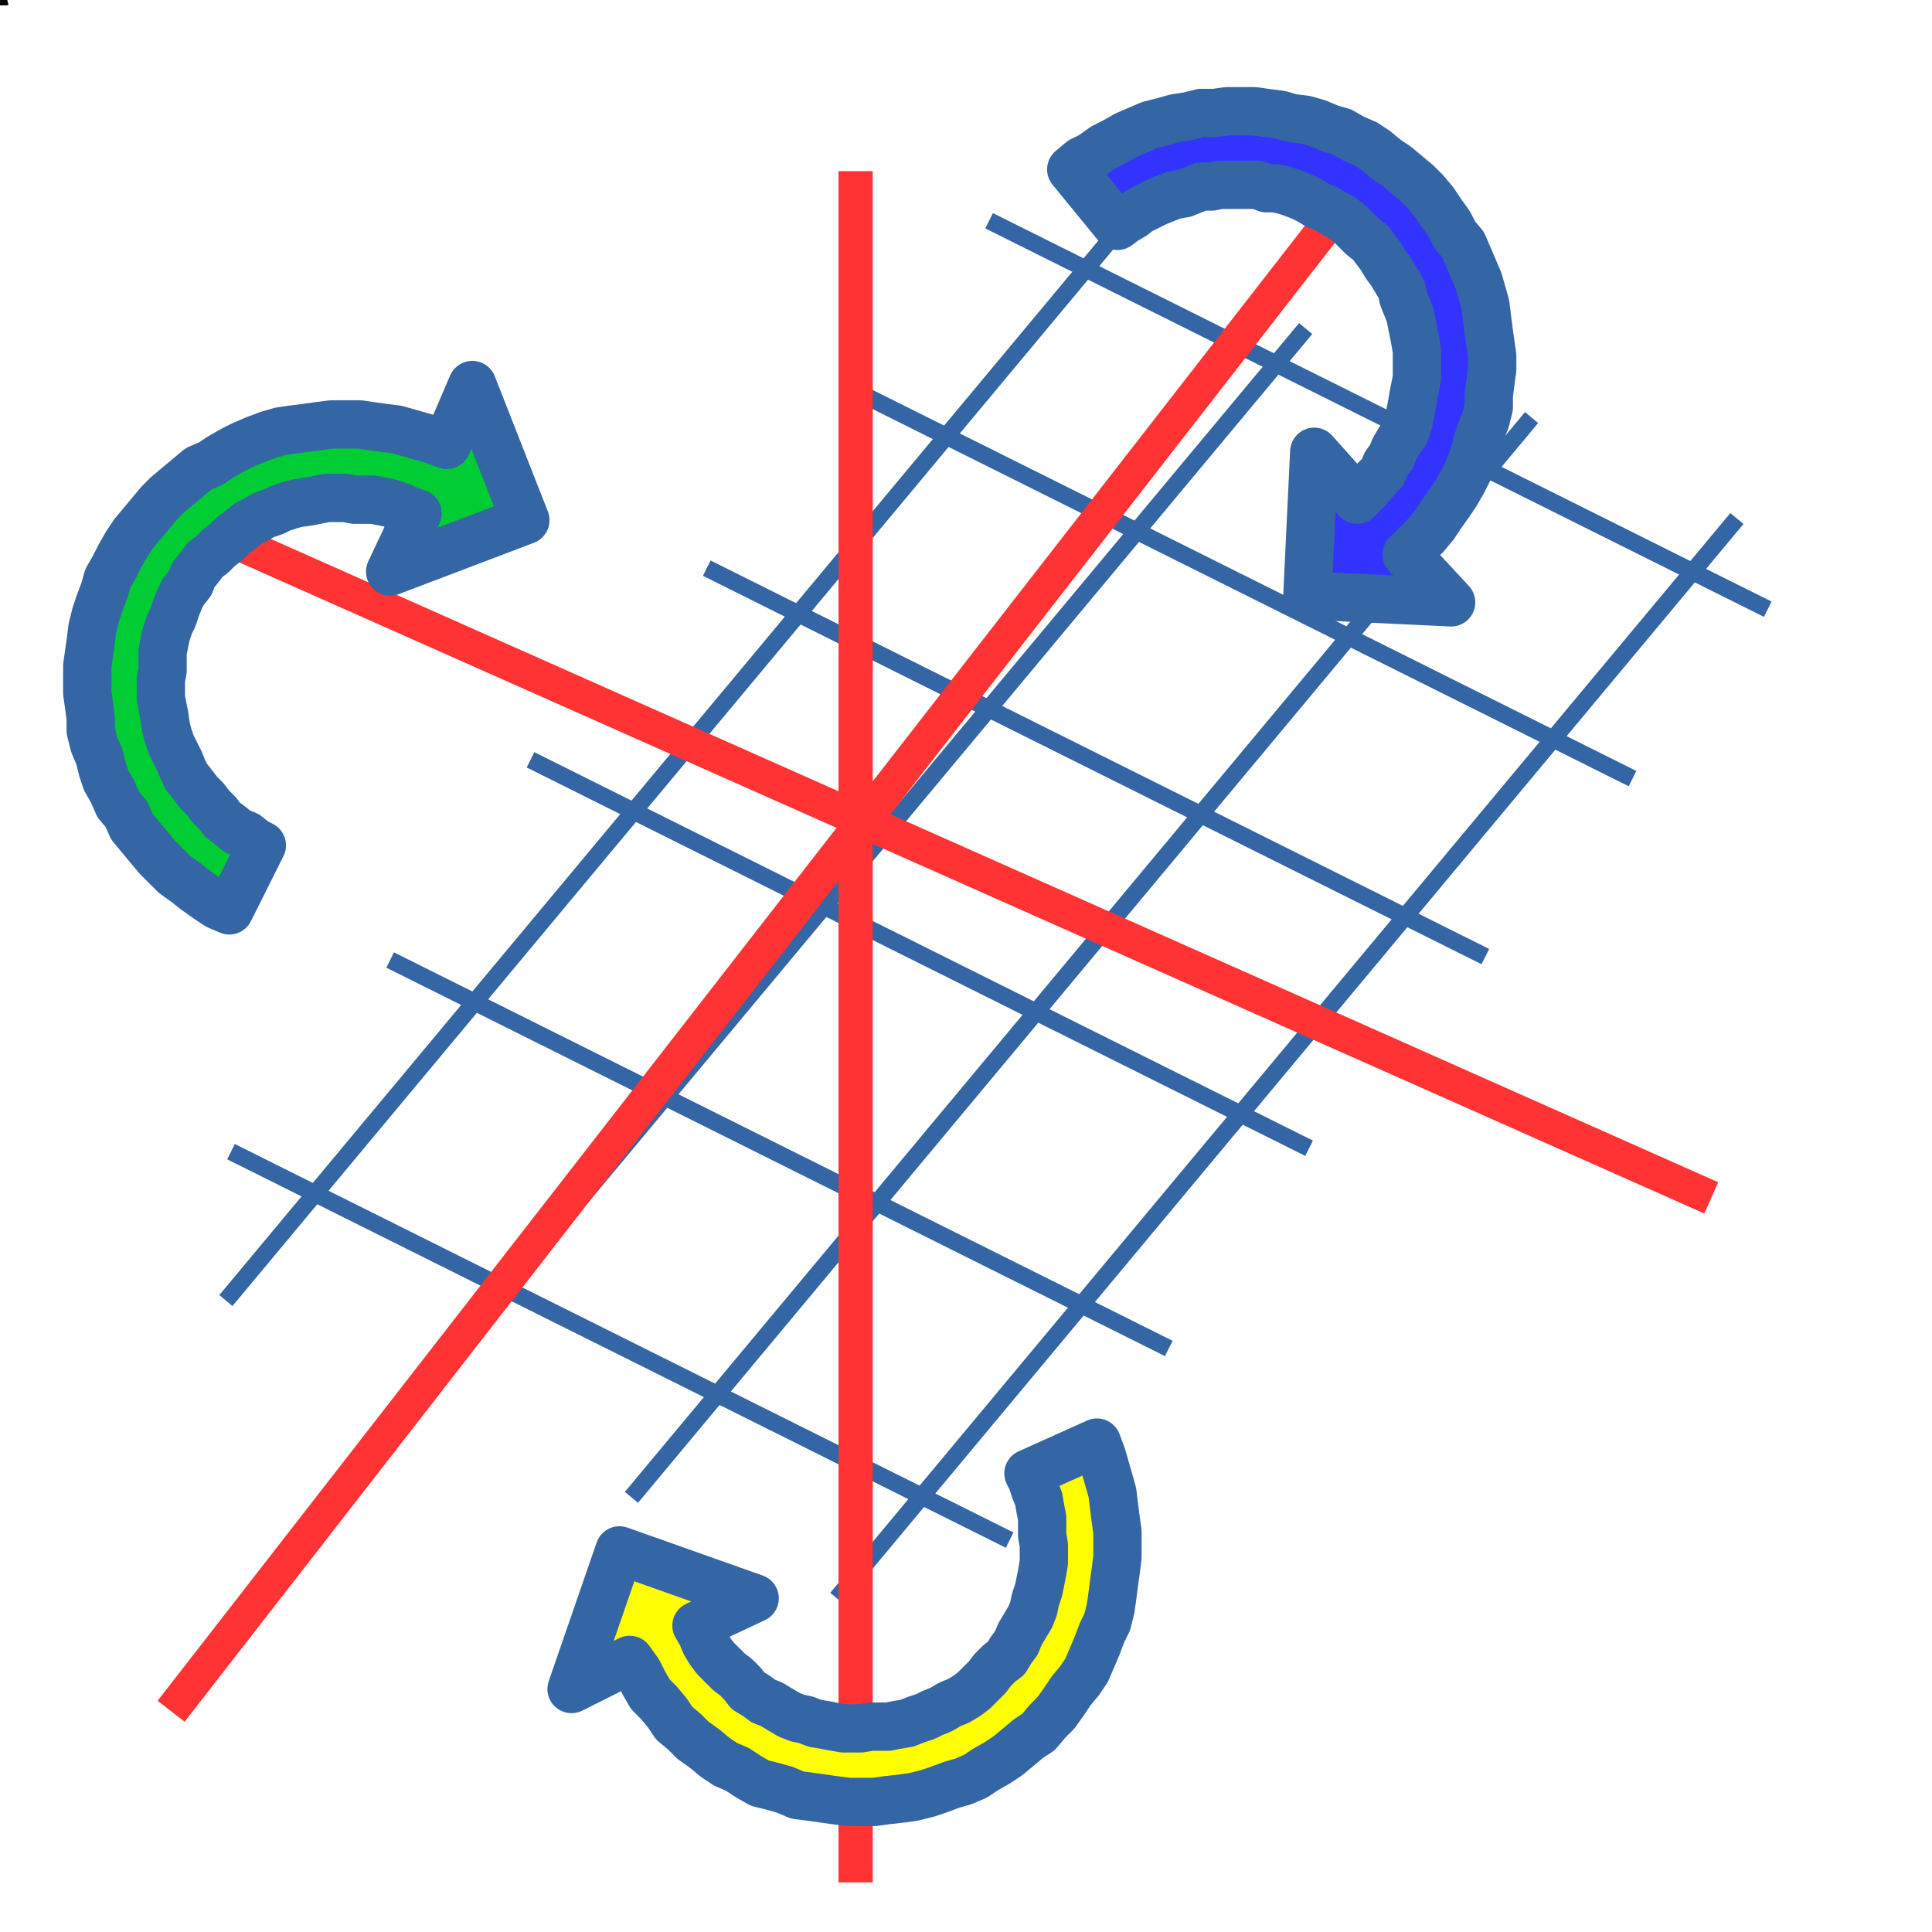
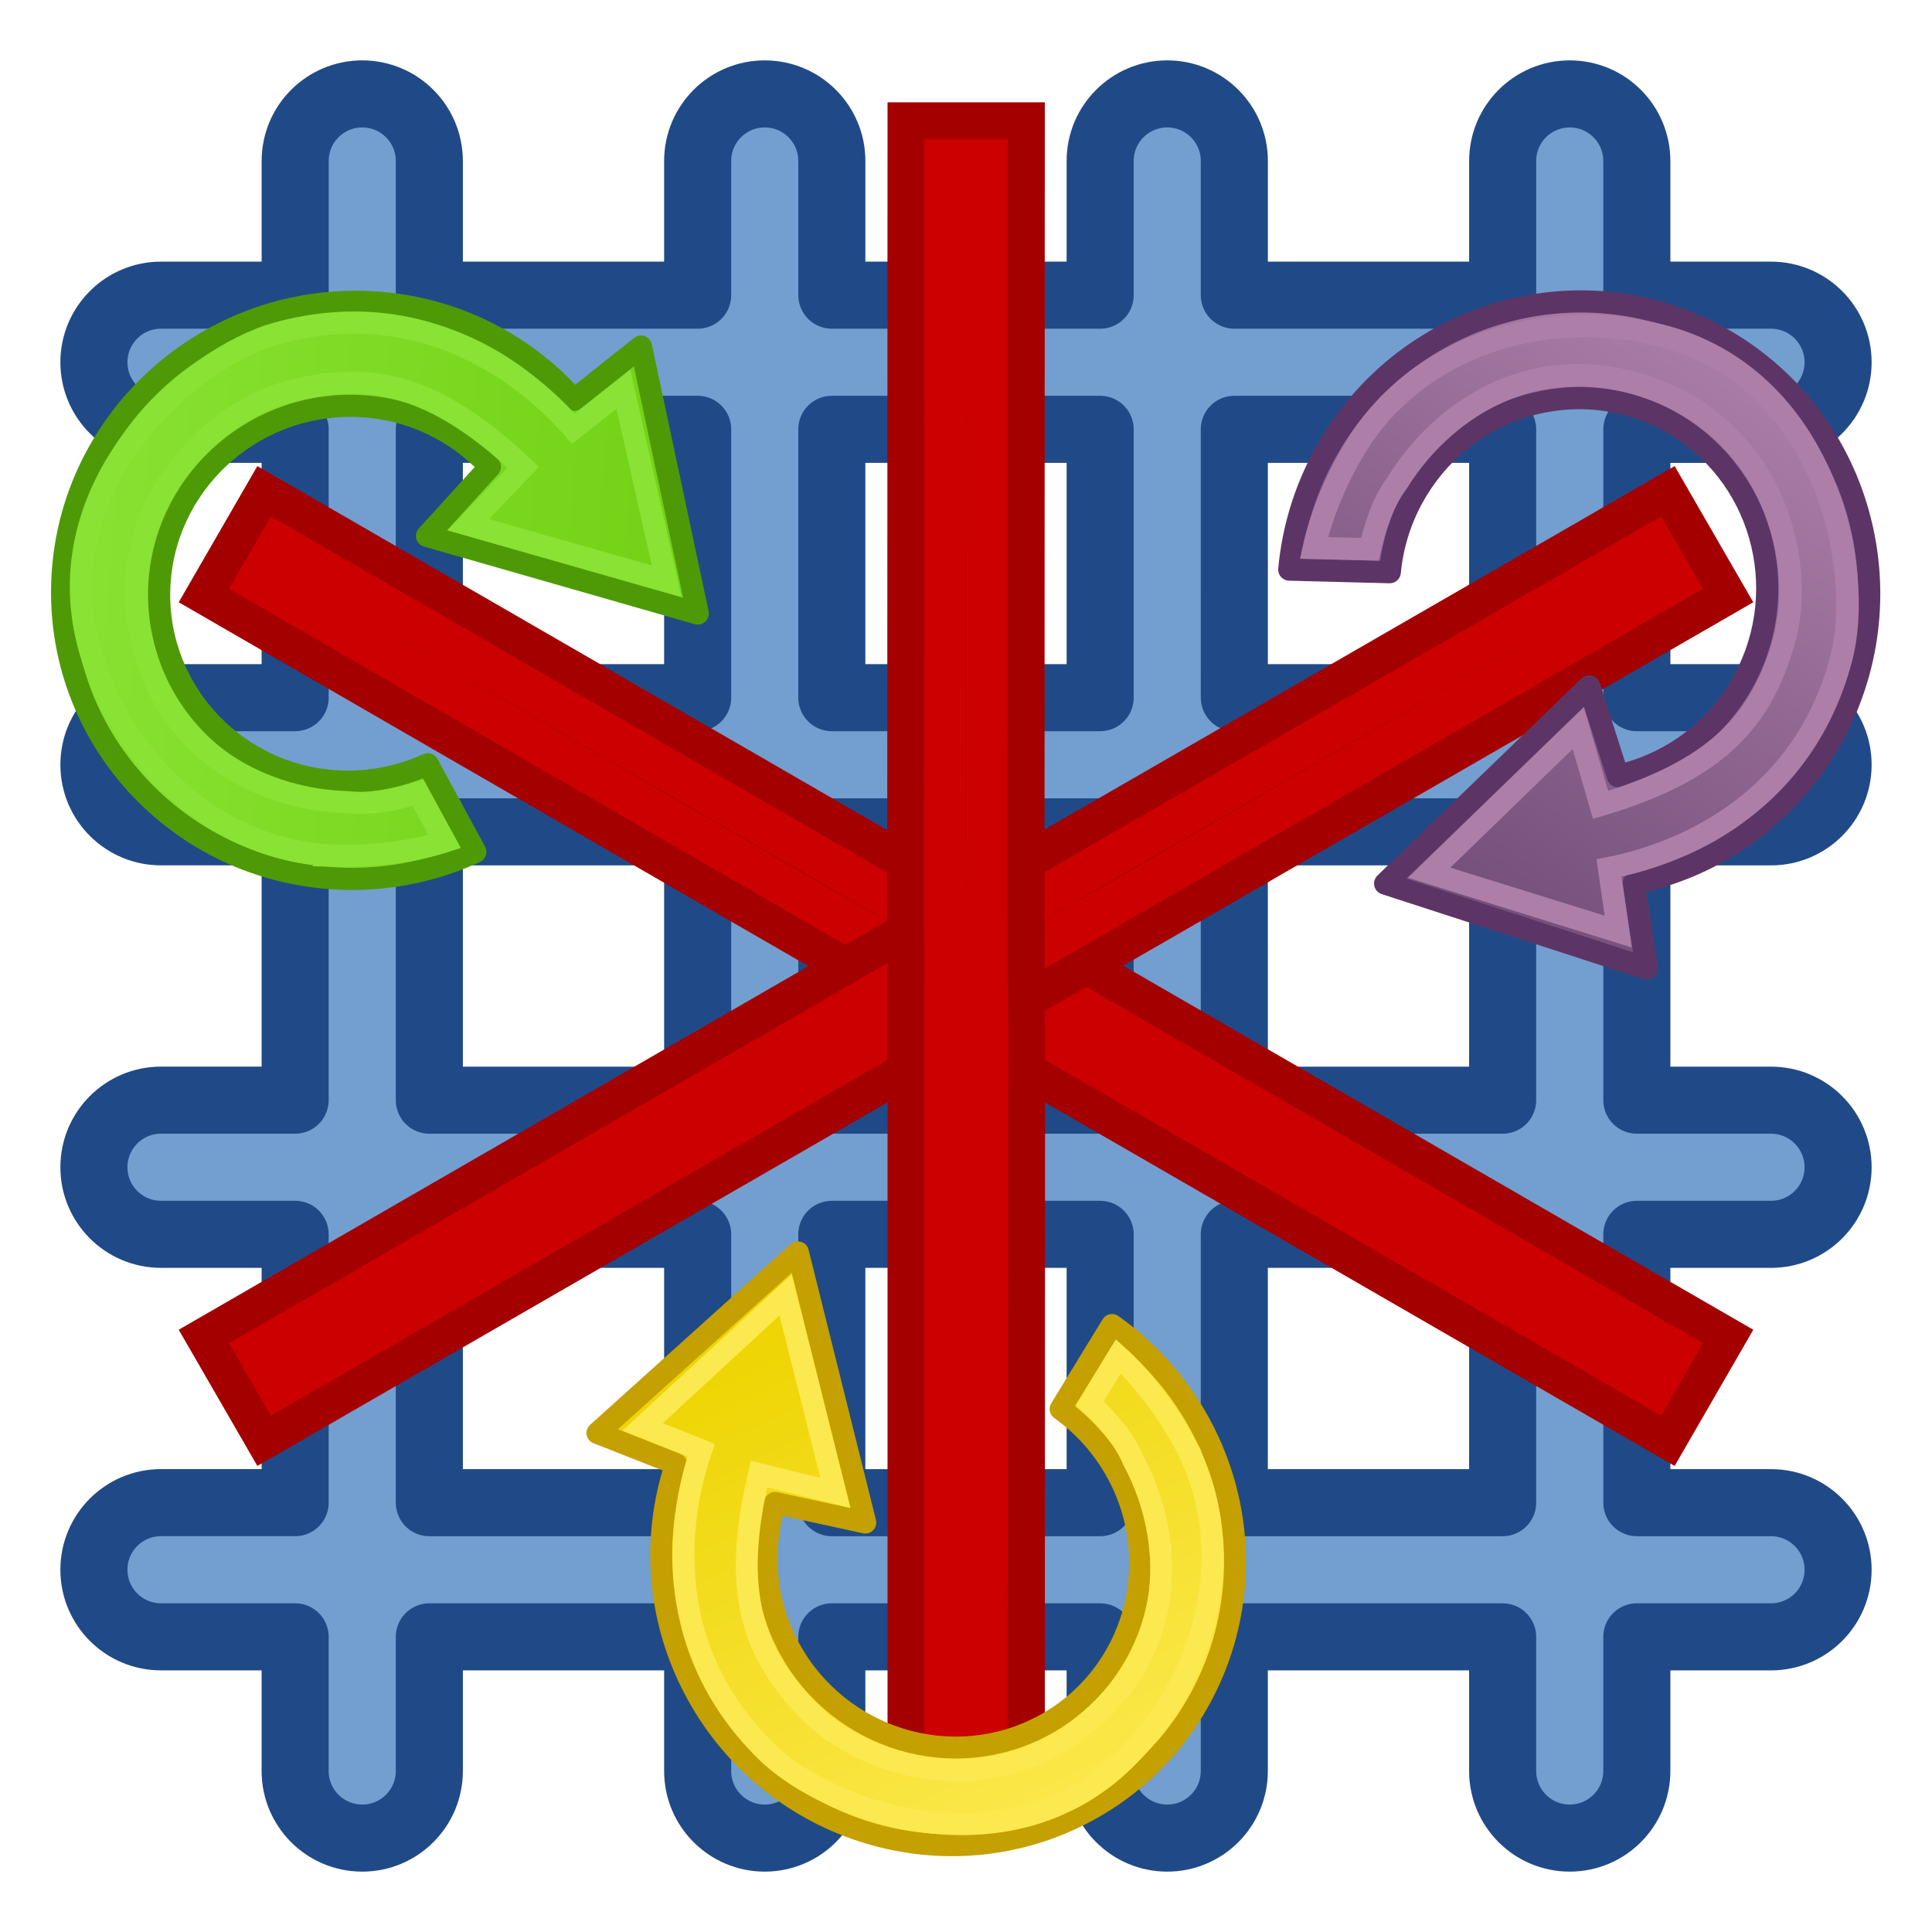
- <svg xmlns="http://www.w3.org/2000/svg" xmlns:ns1="http://xml.openoffice.org/svg/export" version="1.2" width="11.29mm" height="11.29mm" viewBox="0 0 1129 1129" preserveAspectRatio="xMidYMid" fill-rule="evenodd" stroke-width="28.222" stroke-linejoin="round" xml:space="preserve">
-   <defs class="ClipPathGroup">
-     <clipPath id="presentation_clip_path" clipPathUnits="userSpaceOnUse">
-       <rect x="0" y="0" width="1129" height="1129" />
-     </clipPath>
+ <svg xmlns="http://www.w3.org/2000/svg" xmlns:xlink="http://www.w3.org/1999/xlink" width="64" height="64" viewBox="0 0 64 64" version="1.1" id="svg1">
+   <defs id="defs1">
+     <linearGradient gradientTransform="matrix(0.9865781,0,0,0.9992208,20.12925,-2.68117)" gradientUnits="userSpaceOnUse" y2="1547.411" x2="1809.508" y1="1934.758" x1="1942.732" id="linearGradient3399" xlink:href="#linearGradient17" />
+     <linearGradient id="linearGradient3393">
+       <stop id="stop3395" offset="0" style="stop-color:#204a87;stop-opacity:1" />
+       <stop id="stop3397" offset="1" style="stop-color:#729fcf;stop-opacity:1" />
+     </linearGradient>
+     <linearGradient xlink:href="#linearGradient9" id="linearGradient12" gradientUnits="userSpaceOnUse" gradientTransform="matrix(0.9865781,0,0,0.9992208,20.12925,-2.68117)" x1="1942.799" y1="1934.735" x2="1809.441" y2="1547.434" />
+     <linearGradient xlink:href="#linearGradient9" id="linearGradient10" x1="9.757" y1="11.757" x2="18.243" y2="20.243" gradientUnits="userSpaceOnUse" gradientTransform="matrix(1.166667,0,0,1,-1.333333,-4.000001)" />
+     <linearGradient id="linearGradient9">
+       <stop style="stop-color:#fce94f;stop-opacity:1;" offset="0" id="stop9" />
+       <stop style="stop-color:#edd400;stop-opacity:1;" offset="1" id="stop10" />
+     </linearGradient>
+     <linearGradient xlink:href="#linearGradient11" id="linearGradient12-5" x1="25.757" y1="11.757" x2="34.243" y2="20.243" gradientUnits="userSpaceOnUse" gradientTransform="matrix(1.166667,0,0,1,-3,-4)" />
+     <linearGradient id="linearGradient11">
+       <stop style="stop-color:#8ae234;stop-opacity:1;" offset="0" id="stop11" />
+       <stop style="stop-color:#73d216;stop-opacity:1;" offset="1" id="stop12" />
+     </linearGradient>
+     <linearGradient xlink:href="#linearGradient13" id="linearGradient14" x1="41.757" y1="11.757" x2="50.243" y2="20.243" gradientUnits="userSpaceOnUse" gradientTransform="matrix(1.166667,0,0,1,-4.666667,-4)" />
+     <linearGradient id="linearGradient13">
+       <stop style="stop-color:#fcaf3e;stop-opacity:1;" offset="0" id="stop13" />
+       <stop style="stop-color:#f57900;stop-opacity:1;" offset="1" id="stop14" />
+     </linearGradient>
+     <linearGradient xlink:href="#linearGradient3" id="linearGradient16" x1="9.757" y1="35.757" x2="18.243" y2="44.243" gradientUnits="userSpaceOnUse" gradientTransform="matrix(1.166667,0,0,1,-1.333333,-6)" />
+     <linearGradient id="linearGradient3">
+       <stop style="stop-color:#729fcf;stop-opacity:1;" offset="0" id="stop3" />
+       <stop style="stop-color:#3465a4;stop-opacity:1;" offset="1" id="stop4" />
+     </linearGradient>
+     <linearGradient xlink:href="#linearGradient17" id="linearGradient18" x1="25.757" y1="35.757" x2="34.243" y2="44.243" gradientUnits="userSpaceOnUse" gradientTransform="matrix(1.166667,0,0,1,-3,-6)" />
+     <linearGradient id="linearGradient17">
+       <stop style="stop-color:#ad7fa8;stop-opacity:1;" offset="0" id="stop17" />
+       <stop style="stop-color:#75507b;stop-opacity:1;" offset="1" id="stop18" />
+     </linearGradient>
+     <linearGradient xlink:href="#linearGradient19" id="linearGradient20" x1="41.757" y1="35.757" x2="50.243" y2="44.243" gradientUnits="userSpaceOnUse" gradientTransform="matrix(1.166667,0,0,1,-4.666666,-6)" />
+     <linearGradient id="linearGradient19">
+       <stop style="stop-color:#e9b96e;stop-opacity:1;" offset="0" id="stop19" />
+       <stop style="stop-color:#c17d11;stop-opacity:1;" offset="1" id="stop20" />
+     </linearGradient>
+     <linearGradient xlink:href="#linearGradient22" id="linearGradient23" x1="10.05" y1="47.05" x2="19.95" y2="56.95" gradientUnits="userSpaceOnUse" gradientTransform="translate(0,4)" />
+     <linearGradient id="linearGradient22">
+       <stop style="stop-color:#ef2929;stop-opacity:1;" offset="0" id="stop22" />
+       <stop style="stop-color:#cc0000;stop-opacity:1;" offset="1" id="stop23" />
+     </linearGradient>
+     <linearGradient xlink:href="#linearGradient24" id="linearGradient25" x1="27.05" y1="47.05" x2="36.95" y2="56.95" gradientUnits="userSpaceOnUse" gradientTransform="translate(17,4)" />
+     <linearGradient id="linearGradient24">
+       <stop style="stop-color:#ffffff;stop-opacity:1;" offset="0" id="stop24" />
+       <stop style="stop-color:#eeeeec;stop-opacity:1;" offset="1" id="stop25" />
+     </linearGradient>
+     <linearGradient xlink:href="#linearGradient26" id="linearGradient27" x1="44.05" y1="47.05" x2="53.95" y2="56.95" gradientUnits="userSpaceOnUse" gradientTransform="translate(14,-18)" />
+     <linearGradient id="linearGradient26">
+       <stop style="stop-color:#babdb6;stop-opacity:1;" offset="0" id="stop26" />
+       <stop style="stop-color:#555753;stop-opacity:1;" offset="1" id="stop27" />
+     </linearGradient>
+     <linearGradient xlink:href="#linearGradient29" id="linearGradient30" x1="27.05" y1="47.05" x2="36.95" y2="56.95" gradientUnits="userSpaceOnUse" gradientTransform="translate(0,4)" />
+     <linearGradient id="linearGradient29">
+       <stop style="stop-color:#34e0e2;stop-opacity:1;" offset="0" id="stop29" />
+       <stop style="stop-color:#16d0d2;stop-opacity:1;" offset="1" id="stop30" />
+     </linearGradient>
+     <linearGradient xlink:href="#linearGradient11" id="linearGradient15" gradientUnits="userSpaceOnUse" gradientTransform="matrix(0.9865781,0,0,0.9992208,20.12925,-2.68117)" x1="1942.799" y1="1934.735" x2="1809.441" y2="1547.434" />
  </defs>
-   <defs class="TextShapeIndex">
-     <g ns1:slide="id1" ns1:id-list="id3 id4 id5 id6 id7 id8 id9 id10 id11 id12 id13 id14 id15 id16 id17 id18 id19 id20 id21 id22 id23 id24 id25 id26 id27 id28 id29 id30 id31 id32 id33 id34 id35 id36 id37 id38 id39 id40 id41" />
-   </defs>
-   <defs class="EmbeddedBulletChars">
-     <g id="bullet-char-template(57356)" transform="scale(0.0004882812,-0.0004882812)">
-       <path d="M 580,1141 L 1163,571 580,0 -4,571 580,1141 Z" />
-     </g>
-     <g id="bullet-char-template(57354)" transform="scale(0.0004882812,-0.0004882812)">
-       <path d="M 8,1128 L 1137,1128 1137,0 8,0 8,1128 Z" />
-     </g>
-     <g id="bullet-char-template(10146)" transform="scale(0.0004882812,-0.0004882812)">
-       <path d="M 174,0 L 602,739 174,1481 1456,739 174,0 Z M 1358,739 L 309,1346 659,739 1358,739 Z" />
-     </g>
-     <g id="bullet-char-template(10132)" transform="scale(0.0004882812,-0.0004882812)">
-       <path d="M 2015,739 L 1276,0 717,0 1260,543 174,543 174,936 1260,936 717,1481 1274,1481 2015,739 Z" />
-     </g>
-     <g id="bullet-char-template(10007)" transform="scale(0.0004882812,-0.0004882812)">
-       <path d="M 0,-2 C -7,14 -16,27 -25,37 L 356,567 C 262,823 215,952 215,954 215,979 228,992 255,992 264,992 276,990 289,987 310,991 331,999 354,1012 L 381,999 492,748 772,1049 836,1024 860,1049 C 881,1039 901,1025 922,1006 886,937 835,863 770,784 769,783 710,716 594,584 L 774,223 C 774,196 753,168 711,139 L 727,119 C 717,90 699,76 672,76 641,76 570,178 457,381 L 164,-76 C 142,-110 111,-127 72,-127 30,-127 9,-110 8,-76 1,-67 -2,-52 -2,-32 -2,-23 -1,-13 0,-2 Z" />
-     </g>
-     <g id="bullet-char-template(10004)" transform="scale(0.0004882812,-0.0004882812)">
-       <path d="M 285,-33 C 182,-33 111,30 74,156 52,228 41,333 41,471 41,549 55,616 82,672 116,743 169,778 240,778 293,778 328,747 346,684 L 369,508 C 377,444 397,411 428,410 L 1163,1116 C 1174,1127 1196,1133 1229,1133 1271,1133 1292,1118 1292,1087 L 1292,965 C 1292,929 1282,901 1262,881 L 442,47 C 390,-6 338,-33 285,-33 Z" />
-     </g>
-     <g id="bullet-char-template(9679)" transform="scale(0.0004882812,-0.0004882812)">
-       <path d="M 813,0 C 632,0 489,54 383,161 276,268 223,411 223,592 223,773 276,916 383,1023 489,1130 632,1184 813,1184 992,1184 1136,1130 1245,1023 1353,916 1407,772 1407,592 1407,412 1353,268 1245,161 1136,54 992,0 813,0 Z" />
-     </g>
-     <g id="bullet-char-template(8226)" transform="scale(0.0004882812,-0.0004882812)">
-       <path d="M 346,457 C 273,457 209,483 155,535 101,586 74,649 74,723 74,796 101,859 155,911 209,963 273,989 346,989 419,989 480,963 531,910 582,859 608,796 608,723 608,648 583,586 532,535 482,483 420,457 346,457 Z" />
-     </g>
-     <g id="bullet-char-template(8211)" transform="scale(0.0004882812,-0.0004882812)">
-       <path d="M -4,459 L 1135,459 1135,606 -4,606 -4,459 Z" />
-     </g>
-   </defs>
-   <defs class="TextEmbeddedBitmaps" />
-   <g>
-     <g id="id2" class="Master_Slide">
-       <g id="bg-id2" class="Background" />
-       <g id="bo-id2" class="BackgroundObjects" />
+   <g id="g21" style="display:inline;fill:#729fcf">
+     <g id="path21">
+       <path style="display:inline;fill:#729fcf;fill-opacity:1;stroke:#204a87;stroke-width:2.222;stroke-linecap:round;stroke-linejoin:round;stroke-dasharray:none" d="M 12,3.111 A 2.222,2.222 0 0 0 9.778,5.333 V 9.778 H 5.333 A 2.222,2.222 0 0 0 3.111,12 2.222,2.222 0 0 0 5.333,14.222 h 4.444 v 8.889 H 5.333 a 2.222,2.222 0 0 0 -2.222,2.222 2.222,2.222 0 0 0 2.222,2.222 h 4.444 v 8.889 H 5.333 a 2.222,2.222 0 0 0 -2.222,2.222 2.222,2.222 0 0 0 2.222,2.222 h 4.444 v 8.889 H 5.333 A 2.222,2.222 0 0 0 3.111,52 2.222,2.222 0 0 0 5.333,54.222 h 4.444 v 4.444 A 2.222,2.222 0 0 0 12,60.889 2.222,2.222 0 0 0 14.222,58.667 v -4.444 h 8.889 v 4.444 a 2.222,2.222 0 0 0 2.222,2.222 2.222,2.222 0 0 0 2.222,-2.222 v -4.444 h 8.889 v 4.444 a 2.222,2.222 0 0 0 2.222,2.222 2.222,2.222 0 0 0 2.222,-2.222 v -4.444 h 8.889 v 4.444 A 2.222,2.222 0 0 0 52,60.889 2.222,2.222 0 0 0 54.222,58.667 v -4.444 h 4.444 A 2.222,2.222 0 0 0 60.889,52 2.222,2.222 0 0 0 58.667,49.778 h -4.444 v -8.889 h 4.444 a 2.222,2.222 0 0 0 2.222,-2.222 2.222,2.222 0 0 0 -2.222,-2.222 h -4.444 v -8.889 h 4.444 a 2.222,2.222 0 0 0 2.222,-2.222 2.222,2.222 0 0 0 -2.222,-2.222 h -4.444 v -8.889 h 4.444 A 2.222,2.222 0 0 0 60.889,12 2.222,2.222 0 0 0 58.667,9.778 H 54.222 V 5.333 A 2.222,2.222 0 0 0 52,3.111 2.222,2.222 0 0 0 49.778,5.333 V 9.778 H 40.889 V 5.333 A 2.222,2.222 0 0 0 38.667,3.111 2.222,2.222 0 0 0 36.444,5.333 V 9.778 H 27.556 V 5.333 A 2.222,2.222 0 0 0 25.333,3.111 2.222,2.222 0 0 0 23.111,5.333 V 9.778 H 14.222 V 5.333 A 2.222,2.222 0 0 0 12,3.111 Z m 2.222,11.111 h 8.889 v 8.889 h -8.889 z m 13.333,0 h 8.889 v 8.889 h -8.889 z m 13.333,0 h 8.889 v 8.889 H 40.889 Z M 14.222,27.556 h 8.889 v 8.889 h -8.889 z m 13.333,0 h 8.889 v 8.889 h -8.889 z m 13.333,0 h 8.889 v 8.889 H 40.889 Z M 14.222,40.889 h 8.889 v 8.889 h -8.889 z m 13.333,0 h 8.889 v 8.889 h -8.889 z m 13.333,0 h 8.889 v 8.889 h -8.889 z" id="path23" />
    </g>
  </g>
-   <g class="SlideGroup">
-     <g>
-       <g id="id1" class="Slide" clip-path="url(#presentation_clip_path)">
-         <g class="Page">
-           <g class="com.sun.star.drawing.PolyPolygonShape">
-             <g id="id3">
-               <rect class="BoundingBox" stroke="none" fill="none" x="0" y="-1" width="3" height="3" />
-               <path fill="rgb(0,0,0)" stroke="none" d="M 2,-1 L 2,1 0,1 2,-1 Z" />
-             </g>
-           </g>
-           <g class="com.sun.star.drawing.PolyPolygonShape">
-             <g id="id4">
-               <rect class="BoundingBox" stroke="none" fill="none" x="0" y="-1" width="3" height="3" />
-               <path fill="rgb(0,0,0)" stroke="none" d="M 0,-1 L 2,-1 2,1 0,1 0,-1 Z" />
-             </g>
-           </g>
-           <g class="com.sun.star.drawing.PolyPolygonShape">
-             <g id="id5">
-               <rect class="BoundingBox" stroke="none" fill="none" x="0" y="-1" width="3" height="3" />
-               <path fill="rgb(0,0,0)" stroke="none" d="M 0,1 L 0,-1 2,1 0,1 Z M 2,1 L 0,-1 0,1 2,1 Z" />
-             </g>
-           </g>
-           <g class="com.sun.star.drawing.PolyPolygonShape">
-             <g id="id6">
-               <rect class="BoundingBox" stroke="none" fill="none" x="0" y="-1" width="4" height="3" />
-               <path fill="rgb(0,0,0)" stroke="none" d="M 3,1 L 2,1 0,1 2,1 2,-1 3,1 Z" />
-             </g>
-           </g>
-           <g class="com.sun.star.drawing.PolyPolygonShape">
-             <g id="id7">
-               <rect class="BoundingBox" stroke="none" fill="none" x="0" y="-1" width="1" height="2" />
-             </g>
-           </g>
-           <g class="com.sun.star.drawing.PolyPolygonShape">
-             <g id="id8">
-               <rect class="BoundingBox" stroke="none" fill="none" x="0" y="-1" width="3" height="3" />
-               <path fill="rgb(0,0,0)" stroke="none" d="M 0,1 L 0,-1 0,1 2,-1 0,1 Z" />
-             </g>
-           </g>
-           <g class="com.sun.star.drawing.ClosedBezierShape">
-             <g id="id9">
-               <rect class="BoundingBox" stroke="none" fill="none" x="0" y="-1" width="3" height="3" />
-               <path fill="rgb(0,0,0)" stroke="none" d="M 2,1 C 0,1 0,1 0,1 0,-1 0,-1 0,-1 L 2,-1 2,1 Z" />
-             </g>
-           </g>
-           <g class="com.sun.star.drawing.PolyPolygonShape">
-             <g id="id10">
-               <rect class="BoundingBox" stroke="none" fill="none" x="0" y="0" width="1" height="1" />
-               <path fill="rgb(0,0,0)" stroke="none" d="M 0,0 L 0,0 Z" />
-             </g>
-           </g>
-           <g class="com.sun.star.drawing.PolyPolygonShape">
-             <g id="id11">
-               <rect class="BoundingBox" stroke="none" fill="none" x="0" y="0" width="2" height="1" />
-             </g>
-           </g>
-           <g class="com.sun.star.drawing.PolyPolygonShape">
-             <g id="id12">
-               <rect class="BoundingBox" stroke="none" fill="none" x="0" y="-1" width="4" height="4" />
-               <path fill="rgb(0,0,0)" stroke="none" d="M 3,-1 L 3,2 0,2 3,-1 Z" />
-             </g>
-           </g>
-           <g class="com.sun.star.drawing.PolyPolygonShape">
-             <g id="id13">
-               <rect class="BoundingBox" stroke="none" fill="none" x="0" y="-1" width="4" height="4" />
-               <path fill="rgb(0,0,0)" stroke="none" d="M 0,-1 L 3,-1 3,2 0,2 0,-1 Z" />
-             </g>
-           </g>
-           <g class="com.sun.star.drawing.PolyPolygonShape">
-             <g id="id14">
-               <rect class="BoundingBox" stroke="none" fill="none" x="0" y="-1" width="4" height="4" />
-               <path fill="rgb(0,0,0)" stroke="none" d="M 0,2 L 0,-1 3,2 0,2 Z M 3,2 L 0,-1 0,2 3,2 Z" />
-             </g>
-           </g>
-           <g class="com.sun.star.drawing.PolyPolygonShape">
-             <g id="id15">
-               <rect class="BoundingBox" stroke="none" fill="none" x="0" y="-1" width="5" height="4" />
-               <path fill="rgb(0,0,0)" stroke="none" d="M 4,2 L 3,2 0,2 3,2 3,-1 4,2 Z" />
-             </g>
-           </g>
-           <g class="com.sun.star.drawing.PolyPolygonShape">
-             <g id="id16">
-               <rect class="BoundingBox" stroke="none" fill="none" x="0" y="-1" width="4" height="4" />
-               <path fill="rgb(0,0,0)" stroke="none" d="M 0,2 L 0,-1 0,2 3,-1 0,2 Z" />
-             </g>
-           </g>
-           <g class="com.sun.star.drawing.ClosedBezierShape">
-             <g id="id17">
-               <rect class="BoundingBox" stroke="none" fill="none" x="0" y="-1" width="4" height="4" />
-               <path fill="rgb(0,0,0)" stroke="none" d="M 3,2 C 0,2 0,2 0,2 0,-1 0,-1 0,-1 L 3,-1 3,2 Z" />
-             </g>
-           </g>
-           <g class="com.sun.star.drawing.PolyPolygonShape">
-             <g id="id18">
-               <rect class="BoundingBox" stroke="none" fill="none" x="0" y="0" width="1" height="1" />
-               <path fill="rgb(0,0,0)" stroke="none" d="M 0,0 L 0,0 Z" />
-             </g>
-           </g>
-           <g class="com.sun.star.drawing.PolyPolygonShape">
-             <g id="id19">
-               <rect class="BoundingBox" stroke="none" fill="none" x="0" y="-1" width="5" height="5" />
-               <path fill="rgb(0,0,0)" stroke="none" d="M 4,-1 L 4,3 0,3 4,-1 Z" />
-             </g>
-           </g>
-           <g class="com.sun.star.drawing.PolyPolygonShape">
-             <g id="id20">
-               <rect class="BoundingBox" stroke="none" fill="none" x="0" y="-1" width="5" height="5" />
-               <path fill="rgb(0,0,0)" stroke="none" d="M 0,-1 L 4,-1 4,3 0,3 0,-1 Z" />
-             </g>
-           </g>
-           <g class="com.sun.star.drawing.PolyPolygonShape">
-             <g id="id21">
-               <rect class="BoundingBox" stroke="none" fill="none" x="0" y="-1" width="5" height="5" />
-               <path fill="rgb(0,0,0)" stroke="none" d="M 0,3 L 0,-1 4,3 0,3 Z M 4,3 L 0,-1 0,3 4,3 Z" />
-             </g>
-           </g>
-           <g class="com.sun.star.drawing.PolyPolygonShape">
-             <g id="id22">
-               <rect class="BoundingBox" stroke="none" fill="none" x="0" y="-1" width="6" height="5" />
-               <path fill="rgb(0,0,0)" stroke="none" d="M 5,3 L 4,3 0,3 4,3 4,-1 5,3 Z" />
-             </g>
-           </g>
-           <g class="com.sun.star.drawing.PolyPolygonShape">
-             <g id="id23">
-               <rect class="BoundingBox" stroke="none" fill="none" x="0" y="-1" width="5" height="5" />
-               <path fill="rgb(0,0,0)" stroke="none" d="M 0,3 L 0,-1 0,3 4,-1 0,3 Z" />
-             </g>
-           </g>
-           <g class="com.sun.star.drawing.ClosedBezierShape">
-             <g id="id24">
-               <rect class="BoundingBox" stroke="none" fill="none" x="0" y="-1" width="5" height="5" />
-               <path fill="rgb(0,0,0)" stroke="none" d="M 4,3 C 0,3 0,3 0,3 0,-1 0,-1 0,-1 L 4,-1 4,3 Z" />
-             </g>
-           </g>
-           <g class="com.sun.star.drawing.PolyPolygonShape">
-             <g id="id25">
-               <rect class="BoundingBox" stroke="none" fill="none" x="0" y="0" width="1" height="1" />
-               <path fill="rgb(0,0,0)" stroke="none" d="M 0,0 L 0,0 Z" />
-             </g>
-           </g>
-           <g class="com.sun.star.drawing.LineShape">
-             <g id="id26">
-               <rect class="BoundingBox" stroke="none" fill="none" x="127" y="124" width="537" height="642" />
-               <path fill="none" stroke="rgb(52,101,164)" stroke-width="10" stroke-linejoin="round" d="M 132,760 L 658,129" />
-             </g>
-           </g>
-           <g class="com.sun.star.drawing.LineShape">
-             <g id="id27">
-               <rect class="BoundingBox" stroke="none" fill="none" x="232" y="187" width="537" height="642" />
-               <path fill="none" stroke="rgb(52,101,164)" stroke-width="10" stroke-linejoin="round" d="M 237,823 L 763,192" />
-             </g>
-           </g>
-           <g class="com.sun.star.drawing.LineShape">
-             <g id="id28">
-               <rect class="BoundingBox" stroke="none" fill="none" x="364" y="239" width="537" height="642" />
-               <path fill="none" stroke="rgb(52,101,164)" stroke-width="10" stroke-linejoin="round" d="M 369,875 L 895,244" />
-             </g>
-           </g>
-           <g class="com.sun.star.drawing.LineShape">
-             <g id="id29">
-               <rect class="BoundingBox" stroke="none" fill="none" x="484" y="298" width="537" height="642" />
-               <path fill="none" stroke="rgb(52,101,164)" stroke-width="10" stroke-linejoin="round" d="M 489,934 L 1015,303" />
-             </g>
-           </g>
-           <g class="com.sun.star.drawing.LineShape">
-             <g id="id30">
-               <rect class="BoundingBox" stroke="none" fill="none" x="130" y="668" width="466" height="238" />
-               <path fill="none" stroke="rgb(52,101,164)" stroke-width="10" stroke-linejoin="round" d="M 135,673 L 590,900" />
-             </g>
-           </g>
-           <g class="com.sun.star.drawing.LineShape">
-             <g id="id31">
-               <rect class="BoundingBox" stroke="none" fill="none" x="223" y="556" width="466" height="238" />
-               <path fill="none" stroke="rgb(52,101,164)" stroke-width="10" stroke-linejoin="round" d="M 228,561 L 683,788" />
-             </g>
-           </g>
-           <g class="com.sun.star.drawing.LineShape">
-             <g id="id32">
-               <rect class="BoundingBox" stroke="none" fill="none" x="305" y="439" width="466" height="238" />
-               <path fill="none" stroke="rgb(52,101,164)" stroke-width="10" stroke-linejoin="round" d="M 310,444 L 765,671" />
-             </g>
-           </g>
-           <g class="com.sun.star.drawing.LineShape">
-             <g id="id33">
-               <rect class="BoundingBox" stroke="none" fill="none" x="408" y="327" width="466" height="238" />
-               <path fill="none" stroke="rgb(52,101,164)" stroke-width="10" stroke-linejoin="round" d="M 413,332 L 868,559" />
-             </g>
-           </g>
-           <g class="com.sun.star.drawing.LineShape">
-             <g id="id34">
-               <rect class="BoundingBox" stroke="none" fill="none" x="494" y="223" width="466" height="238" />
-               <path fill="none" stroke="rgb(52,101,164)" stroke-width="10" stroke-linejoin="round" d="M 499,228 L 954,455" />
-             </g>
-           </g>
-           <g class="com.sun.star.drawing.LineShape">
-             <g id="id35">
-               <rect class="BoundingBox" stroke="none" fill="none" x="573" y="124" width="466" height="238" />
-               <path fill="none" stroke="rgb(52,101,164)" stroke-width="10" stroke-linejoin="round" d="M 578,129 L 1033,356" />
-             </g>
-           </g>
-           <g class="com.sun.star.drawing.LineShape">
-             <g id="id36">
-               <rect class="BoundingBox" stroke="none" fill="none" x="490" y="90" width="21" height="1021" />
-               <path fill="none" stroke="rgb(255,51,51)" stroke-width="20" stroke-linejoin="round" d="M 500,100 L 500,1100" />
-             </g>
-           </g>
-           <g class="com.sun.star.drawing.LineShape">
-             <g id="id37">
-               <rect class="BoundingBox" stroke="none" fill="none" x="90" y="289" width="921" height="422" />
-               <path fill="none" stroke="rgb(255,51,51)" stroke-width="20" stroke-linejoin="round" d="M 1000,700 L 100,300" />
-             </g>
-           </g>
-           <g class="com.sun.star.drawing.LineShape">
-             <g id="id38">
-               <rect class="BoundingBox" stroke="none" fill="none" x="89" y="90" width="722" height="921" />
-               <path fill="none" stroke="rgb(255,51,51)" stroke-width="20" stroke-linejoin="round" d="M 800,100 L 100,1000" />
-             </g>
-           </g>
-           <g class="com.sun.star.drawing.CustomShape">
-             <g id="id39">
-               <rect class="BoundingBox" stroke="none" fill="none" x="-1" y="224" width="406" height="310" />
-               <path fill="rgb(0,204,51)" stroke="none" d="M 244,300 L 238,298 234,296 228,294 223,293 218,292 212,292 207,292 202,291 196,291 191,291 186,292 181,293 174,294 170,295 164,297 160,299 154,301 149,304 145,306 140,310 136,313 132,317 128,320 124,324 120,327 117,331 113,336 111,341 107,346 105,350 103,355 101,361 99,365 97,371 96,376 95,381 95,387 95,392 94,397 94,403 94,408 95,413 96,418 97,425 98,429 100,435 102,439 105,445 107,450 109,454 113,459 116,463 120,467 123,471 127,475 130,479 134,482 139,486 144,488 149,492 153,494 134,532 127,529 121,525 114,520 109,516 102,511 97,506 92,501 87,495 82,489 77,483 74,476 69,470 66,463 62,456 60,450 58,442 55,435 53,427 53,420 52,412 51,405 51,397 51,389 52,382 53,375 54,367 56,359 58,353 61,345 63,338 67,331 70,325 74,318 78,312 83,306 88,300 93,294 98,289 104,284 110,279 116,274 123,271 129,267 136,263 142,260 149,257 157,254 164,252 171,251 179,250 186,249 194,248 202,248 210,248 217,249 224,250 232,251 239,253 246,255 253,257 261,260 276,225 307,304 228,334 244,300 Z M 0,465 L 0,465 Z M 403,330 L 403,330 Z" />
-               <path fill="none" stroke="rgb(52,101,164)" d="M 244,300 L 238,298 234,296 228,294 223,293 218,292 212,292 207,292 202,291 196,291 191,291 186,292 181,293 174,294 170,295 164,297 160,299 154,301 149,304 145,306 140,310 136,313 132,317 128,320 124,324 120,327 117,331 113,336 111,341 107,346 105,350 103,355 101,361 99,365 97,371 96,376 95,381 95,387 95,392 94,397 94,403 94,408 95,413 96,418 97,425 98,429 100,435 102,439 105,445 107,450 109,454 113,459 116,463 120,467 123,471 127,475 130,479 134,482 139,486 144,488 149,492 153,494 134,532 127,529 121,525 114,520 109,516 102,511 97,506 92,501 87,495 82,489 77,483 74,476 69,470 66,463 62,456 60,450 58,442 55,435 53,427 53,420 52,412 51,405 51,397 51,389 52,382 53,375 54,367 56,359 58,353 61,345 63,338 67,331 70,325 74,318 78,312 83,306 88,300 93,294 98,289 104,284 110,279 116,274 123,271 129,267 136,263 142,260 149,257 157,254 164,252 171,251 179,250 186,249 194,248 202,248 210,248 217,249 224,250 232,251 239,253 246,255 253,257 261,260 276,225 307,304 228,334 244,300 Z" />
-               <path fill="none" stroke="rgb(52,101,164)" d="M 0,465 L 0,465 Z" />
-               <path fill="none" stroke="rgb(52,101,164)" d="M 403,330 L 403,330 Z" />
-             </g>
-           </g>
-           <g class="com.sun.star.drawing.CustomShape">
-             <g id="id40">
-               <rect class="BoundingBox" stroke="none" fill="none" x="625" y="3" width="249" height="425" />
-               <path fill="rgb(51,51,255)" stroke="none" d="M 793,292 L 797,288 800,285 804,280 808,276 810,271 813,267 815,262 818,257 821,253 823,247 824,242 825,237 826,231 827,226 828,221 828,216 828,210 828,205 827,199 826,194 825,189 824,184 822,179 820,174 819,169 816,164 813,159 810,155 807,150 804,146 801,142 796,138 793,135 789,131 784,127 780,125 775,122 770,120 765,117 761,115 756,113 750,111 745,110 740,110 735,108 729,108 724,108 718,108 713,108 708,109 702,109 697,111 692,113 686,114 681,116 676,118 672,120 666,123 662,126 657,129 653,132 626,99 632,94 638,91 645,86 651,83 658,79 665,76 672,73 680,71 687,69 694,68 702,66 710,66 717,65 725,65 733,65 740,66 748,67 755,69 763,70 770,72 777,75 784,77 791,81 798,84 804,88 810,93 816,97 822,102 828,107 833,112 838,118 842,124 847,131 850,137 855,143 858,150 861,157 864,164 866,171 868,178 869,186 870,194 871,201 872,208 872,216 871,223 870,231 870,238 868,246 865,253 863,260 861,267 858,275 855,281 851,288 847,294 842,301 838,307 833,313 828,318 822,324 848,352 764,348 768,264 793,292 Z M 743,4 L 743,4 Z M 699,426 L 699,426 Z" />
-               <path fill="none" stroke="rgb(52,101,164)" d="M 793,292 L 797,288 800,285 804,280 808,276 810,271 813,267 815,262 818,257 821,253 823,247 824,242 825,237 826,231 827,226 828,221 828,216 828,210 828,205 827,199 826,194 825,189 824,184 822,179 820,174 819,169 816,164 813,159 810,155 807,150 804,146 801,142 796,138 793,135 789,131 784,127 780,125 775,122 770,120 765,117 761,115 756,113 750,111 745,110 740,110 735,108 729,108 724,108 718,108 713,108 708,109 702,109 697,111 692,113 686,114 681,116 676,118 672,120 666,123 662,126 657,129 653,132 626,99 632,94 638,91 645,86 651,83 658,79 665,76 672,73 680,71 687,69 694,68 702,66 710,66 717,65 725,65 733,65 740,66 748,67 755,69 763,70 770,72 777,75 784,77 791,81 798,84 804,88 810,93 816,97 822,102 828,107 833,112 838,118 842,124 847,131 850,137 855,143 858,150 861,157 864,164 866,171 868,178 869,186 870,194 871,201 872,208 872,216 871,223 870,231 870,238 868,246 865,253 863,260 861,267 858,275 855,281 851,288 847,294 842,301 838,307 833,313 828,318 822,324 848,352 764,348 768,264 793,292 Z" />
-               <path fill="none" stroke="rgb(52,101,164)" d="M 743,4 L 743,4 Z" />
-               <path fill="none" stroke="rgb(52,101,164)" d="M 699,426 L 699,426 Z" />
-             </g>
-           </g>
-           <g class="com.sun.star.drawing.CustomShape">
-             <g id="id41">
-               <rect class="BoundingBox" stroke="none" fill="none" x="303" y="823" width="399" height="232" />
-               <path fill="rgb(255,255,0)" stroke="none" d="M 407,950 L 410,955 412,960 415,965 418,969 422,973 426,977 430,980 434,984 437,988 442,991 446,994 451,996 456,999 461,1002 466,1004 471,1005 476,1007 482,1008 487,1009 493,1010 498,1010 503,1010 509,1009 514,1009 519,1009 524,1008 530,1007 535,1005 541,1003 545,1001 550,999 555,996 560,994 565,991 569,988 573,984 577,980 580,976 584,972 588,969 591,964 594,960 596,955 599,950 602,945 604,940 605,935 607,929 608,924 609,919 610,913 610,908 610,903 609,897 609,892 609,887 608,882 607,876 605,871 603,865 601,861 641,843 644,851 646,858 648,865 650,872 651,880 652,888 653,895 653,902 653,910 652,918 651,925 650,933 649,940 647,948 644,954 641,962 638,969 635,976 631,982 626,988 622,994 617,1001 612,1006 607,1012 601,1016 595,1021 589,1026 583,1030 576,1034 570,1038 563,1041 556,1043 548,1046 542,1048 534,1050 527,1051 518,1052 511,1053 504,1053 496,1053 488,1052 481,1051 474,1050 466,1049 459,1046 452,1044 444,1042 437,1038 431,1034 424,1031 418,1027 412,1022 405,1017 400,1012 394,1007 390,1001 385,995 380,990 376,983 373,977 368,970 334,987 362,906 441,934 407,950 Z M 700,981 L 700,981 Z M 304,824 L 304,824 Z" />
-               <path fill="none" stroke="rgb(52,101,164)" d="M 407,950 L 410,955 412,960 415,965 418,969 422,973 426,977 430,980 434,984 437,988 442,991 446,994 451,996 456,999 461,1002 466,1004 471,1005 476,1007 482,1008 487,1009 493,1010 498,1010 503,1010 509,1009 514,1009 519,1009 524,1008 530,1007 535,1005 541,1003 545,1001 550,999 555,996 560,994 565,991 569,988 573,984 577,980 580,976 584,972 588,969 591,964 594,960 596,955 599,950 602,945 604,940 605,935 607,929 608,924 609,919 610,913 610,908 610,903 609,897 609,892 609,887 608,882 607,876 605,871 603,865 601,861 641,843 644,851 646,858 648,865 650,872 651,880 652,888 653,895 653,902 653,910 652,918 651,925 650,933 649,940 647,948 644,954 641,962 638,969 635,976 631,982 626,988 622,994 617,1001 612,1006 607,1012 601,1016 595,1021 589,1026 583,1030 576,1034 570,1038 563,1041 556,1043 548,1046 542,1048 534,1050 527,1051 518,1052 511,1053 504,1053 496,1053 488,1052 481,1051 474,1050 466,1049 459,1046 452,1044 444,1042 437,1038 431,1034 424,1031 418,1027 412,1022 405,1017 400,1012 394,1007 390,1001 385,995 380,990 376,983 373,977 368,970 334,987 362,906 441,934 407,950 Z" />
-               <path fill="none" stroke="rgb(52,101,164)" d="M 700,981 L 700,981 Z" />
-               <path fill="none" stroke="rgb(52,101,164)" d="M 304,824 L 304,824 Z" />
-             </g>
-           </g>
-         </g>
-       </g>
+   <g id="g17">
+     <g transform="matrix(0.4402946,-0.7626127,0.7626127,0.4402946,-754.1018,-384.845)" id="g7" style="display:inline">
+       <path d="m 38.664,1041.583 -4.53,10e-5 1.61e-4,-29.526 -0.012,-4.542 0.012,-29.526 4.53,-3e-5 -0.012,29.526 0.022,4.552 z" fill-rule="evenodd" stroke="#a40000" stroke-width="1.386" fill="#cc0000" id="path6" style="display:inline" />
+       <path id="path7" style="display:inline" d="m 36.393,1039.312 0.002,-29.523 m -0.024,-7.416 0.022,-22.113 -0.022,29.504" />
+     </g>
+     <g transform="matrix(0.4402946,0.7626127,-0.7626127,0.4402946,786.0494,-440.3616)" id="g5" style="display:inline">
+       <path d="m 38.664,1041.583 -4.53,10e-5 1.61e-4,-29.526 -0.012,-4.542 0.012,-29.526 4.53,-3e-5 -0.012,29.526 0.022,4.552 z" fill-rule="evenodd" stroke="#a40000" stroke-width="1.386" fill="#cc0000" id="path4" style="display:inline" />
+       <path id="path5" style="display:inline" d="m 36.393,1039.312 0.002,-29.523 m -0.024,-7.416 0.022,-22.113 -0.022,29.504" />
+     </g>
+     <g transform="matrix(0.8805893,0,0,0.8805893,-0.0471254,-857.2067)" id="g4" style="display:inline">
+       <path d="m 38.664,1041.583 -4.53,10e-5 1.61e-4,-29.526 -0.012,-4.542 0.012,-29.526 4.53,-3e-5 -0.012,29.526 0.022,4.552 z" fill-rule="evenodd" stroke="#a40000" stroke-width="1.386" fill="#cc0000" id="path1" style="display:inline" />
+       <path id="path3" style="display:inline" d="m 36.393,1039.312 0.002,-29.523 m -0.024,-7.416 0.022,-22.113 -0.022,29.504" />
    </g>
  </g>
+   <g id="layer1" transform="matrix(0.3568514,0.09561803,0.09561803,-0.3568514,37.21956,28.92377)">
+     <g transform="matrix(0.1369365,0,0,0.1369365,-222.2175,-203.3651)" id="g3405">
+       <g id="path2396">
+         <path style="fill:url(#linearGradient3399);fill-rule:evenodd;stroke-linecap:round;stroke-linejoin:round" d="m 1681.192,1792.577 c 29.752,101.921 135.567,160.182 236.198,130.049 100.631,-30.133 158.155,-137.304 128.403,-239.225 -15.679,-53.712 -52.48,-95.29 -98.514,-118.201 l 22.491,-51.703 -179.753,9.383 95.667,159.222 33.287,-51.866 c 28.917,15.135 51.944,41.707 61.895,75.798 19.374,66.37 -18.08,136.149 -83.61,155.772 -65.53,19.622 -134.456,-18.303 -153.83,-84.673 -5.543,-18.99 -6.415,-38.247 -3.324,-56.541 l -63.932,-15.372 c -4.85,28.251 -3.545,58.012 5.021,87.357 z" id="path15" />
+         <path style="fill:#5c3566;fill-rule:evenodd;stroke-linecap:round;stroke-linejoin:round" d="m 1969.389,1506.205 -179.752,9.383 a 7.303,7.303 0 0 0 -5.879,11.053 l 95.668,159.223 a 7.303,7.303 0 0 0 12.404,0.184 l 29.5,-45.965 c 24.472,14.637 43.818,38.162 52.527,67.998 18.279,62.618 -16.99,128.252 -78.695,146.728 -61.705,18.477 -126.446,-17.107 -144.725,-79.723 -5.229,-17.913 -6.046,-36.035 -3.133,-53.277 a 7.303,7.303 0 0 0 -5.494,-8.318 l -63.932,-15.371 a 7.303,7.303 0 0 0 -8.904,5.865 c -5.031,29.309 -3.675,60.21 5.207,90.639 30.847,105.673 140.846,166.277 245.303,134.998 104.457,-31.279 164.167,-142.592 133.32,-248.266 -15.552,-53.275 -51.223,-95.084 -96.133,-119.441 l 19.795,-45.504 a 7.303,7.303 0 0 0 -7.078,-10.205 z m -11.021,15.201 -17.785,40.881 a 7.303,7.303 0 0 0 3.443,9.451 c 44.27,22.033 79.656,61.974 94.758,113.709 28.656,98.168 -26.683,201.196 -123.488,230.184 -96.806,28.987 -198.435,-26.931 -227.092,-125.1 -7.472,-25.597 -9.151,-51.477 -5.943,-76.336 l 49.875,11.99 c -2.021,17.301 -0.897,35.254 4.281,52.994 20.47,70.124 93.58,110.389 162.936,89.621 69.355,-20.768 108.995,-94.691 88.525,-164.812 -10.515,-36.02 -34.903,-64.198 -65.52,-80.223 a 7.303,7.303 0 0 0 -9.531,2.525 l -26.938,41.973 -83.352,-138.725 z" id="path16" />
+       </g>
+       <path style="fill:#ad7fa8;stroke-linecap:round" d="m 1956.811,1524.213 -153.457,6.144 82.365,137.699 29.572,-48.795 c 30.303,19.435 49.491,38.025 61.205,57.227 12.511,20.506 16.984,41.987 17.359,67.496 0.366,24.919 -9.759,57.101 -30.746,82.936 -20.987,25.835 -52.391,45.554 -95.678,47.299 -37.284,1.503 -65.987,-10.944 -87.59,-29.721 -21.603,-18.777 -35.919,-44.112 -42.986,-67.822 l -0.1,-0.332 -0.129,-0.32 c -5.906,-14.601 -6.044,-30.598 -5.67,-44.168 l 0.162,-5.906 -49.982,-12.107 -0.435,8.815 c -1.116,22.616 2.5,48.652 9.357,72.385 22.905,79.276 100.206,127.074 180.363,128.494 58.59,1.038 103.252,-28.725 132.668,-66.094 29.416,-37.369 44.336,-82.097 44.533,-114.584 0.328,-53.983 -19.508,-94.634 -43.906,-123.566 -21.976,-26.061 -47.136,-42.394 -65.377,-51.982 z m -22.543,15.52 -14.723,34.348 6.254,3.047 c 16.983,8.278 44.155,24.783 66.752,51.58 22.597,26.797 40.773,63.669 40.467,114.062 -0.17,27.93 -14.063,70.905 -41.404,105.639 -27.341,34.734 -67.378,61.472 -120.934,60.523 -74.53,-1.321 -145.69,-45.606 -166.59,-117.943 -5.545,-19.191 -8.621,-40.121 -8.777,-58.686 l 20.977,5.08 c -0.163,12.841 0.523,28.237 6.611,43.596 7.801,26.091 23.322,53.65 47.359,74.543 24.077,20.928 56.882,34.937 97.762,33.289 47.48,-1.914 83.189,-24.079 106.424,-52.682 23.235,-28.602 34.439,-63.408 34.014,-92.359 -0.399,-27.136 -5.403,-51.789 -19.496,-74.889 -14.093,-23.1 -36.961,-44.382 -72.217,-66.029 l -6.258,-3.844 -24.688,40.734 -57.289,-95.775 z" id="path2396-9" />
+     </g>
+   </g>
+   <g id="g10" transform="matrix(-0.09495134,-0.3543632,-0.3543632,0.09495134,27.12253,27.94865)" style="display:inline">
+     <g transform="matrix(0.1369365,0,0,0.1369365,-222.2175,-203.3651)" id="g9">
+       <path style="display:inline;overflow:visible;visibility:visible;fill:url(#linearGradient15);fill-rule:evenodd;stroke:#4e9a06;stroke-width:14.605;stroke-linecap:round;stroke-linejoin:round;stroke-miterlimit:4;stroke-dasharray:none;stroke-dashoffset:0;stroke-opacity:1;marker:none;enable-background:accumulate" d="m 1681.192,1792.577 c 29.752,101.921 135.567,160.182 236.198,130.049 100.631,-30.133 158.155,-137.304 128.403,-239.225 -15.679,-53.712 -52.48,-95.29 -98.514,-118.201 l 22.491,-51.703 -179.753,9.383 95.667,159.222 33.287,-51.866 c 28.917,15.135 51.944,41.707 61.895,75.798 19.374,66.37 -18.08,136.149 -83.61,155.772 -65.53,19.622 -134.456,-18.303 -153.83,-84.673 -5.543,-18.99 -6.415,-38.247 -3.324,-56.541 l -63.932,-15.372 c -4.85,28.251 -3.545,58.012 5.021,87.357 z" id="path8" />
+       <path style="display:inline;overflow:visible;visibility:visible;fill:none;stroke:#8ae234;stroke-width:14.605;stroke-linecap:round;stroke-linejoin:miter;stroke-miterlimit:4;stroke-dasharray:none;stroke-dashoffset:0;stroke-opacity:1;marker:none;enable-background:accumulate" d="m 1697.074,1793.015 c 21.903,75.807 96.133,121.848 173.477,123.219 112.145,1.987 169.402,-113.003 169.769,-173.42 0.634,-104.377 -76.023,-155.045 -111.321,-172.25 l 16.541,-38.591 -129.607,5.19 69.827,116.736 27.166,-44.824 c 69.275,42.535 87.457,82.157 88.231,134.802 0.792,53.87 -42.664,133.98 -133.431,137.639 -78.164,3.151 -123.014,-52.913 -137.87,-102.753 -6.574,-16.252 -6.578,-33.368 -6.2,-47.106 l -35.661,-8.639 c -1.063,21.547 2.43,46.989 9.078,69.999 z" id="path9" />
+     </g>
+   </g>
+   <g id="g12" transform="matrix(-0.2565027,0.2565027,0.2565027,0.2565027,30.98041,34.28413)">
+     <g transform="matrix(0.1369365,0,0,0.1369365,-222.2175,-203.3651)" id="g11">
+       <path style="display:inline;overflow:visible;visibility:visible;fill:url(#linearGradient12);fill-rule:evenodd;stroke:#c4a000;stroke-width:14.597;stroke-linecap:round;stroke-linejoin:round;stroke-miterlimit:4;stroke-dasharray:none;stroke-dashoffset:0;stroke-opacity:1;marker:none;enable-background:accumulate" d="m 1681.192,1792.577 c 29.752,101.921 135.567,160.182 236.198,130.049 100.631,-30.133 158.155,-137.304 128.403,-239.225 -15.679,-53.712 -52.48,-95.29 -98.514,-118.201 l 22.491,-51.703 -179.753,9.383 95.667,159.222 33.287,-51.866 c 28.917,15.135 51.944,41.707 61.895,75.798 19.374,66.37 -18.08,136.149 -83.61,155.772 -65.53,19.622 -134.456,-18.303 -153.83,-84.673 -5.543,-18.99 -6.415,-38.247 -3.324,-56.541 l -63.932,-15.372 c -4.85,28.251 -3.545,58.012 5.021,87.357 z" id="path10" />
+       <path style="display:inline;overflow:visible;visibility:visible;fill:none;stroke:#fce94f;stroke-width:14.605;stroke-linecap:round;stroke-linejoin:miter;stroke-miterlimit:4;stroke-dasharray:none;stroke-dashoffset:0;stroke-opacity:1;marker:none;enable-background:accumulate" d="m 1697.074,1793.015 c 21.903,75.807 96.133,121.848 173.477,123.219 112.145,1.987 169.402,-113.003 169.769,-173.42 0.634,-104.377 -76.023,-155.045 -111.321,-172.25 l 16.541,-38.591 -129.607,5.19 69.827,116.736 27.166,-44.824 c 69.275,42.535 87.457,82.157 88.231,134.802 0.792,53.87 -42.664,133.98 -133.431,137.639 -78.164,3.151 -123.014,-52.913 -137.87,-102.753 -6.574,-16.252 -6.578,-33.368 -6.2,-47.106 l -35.661,-8.639 c -1.063,21.547 2.43,46.989 9.078,69.999 z" id="path11" />
+     </g>
+   </g>
+   <g id="g30" style="display:none" transform="translate(48,-16)">
+     <rect style="display:inline;opacity:1;fill:url(#linearGradient10);stroke:none;stroke-width:2.871;stroke-dasharray:none;stroke-opacity:1" id="rect3" width="14" height="16" x="8" y="4" ry="0.039" />
+     <rect style="fill:url(#linearGradient12-5);stroke:none;stroke-width:1.871;stroke-dasharray:none;stroke-opacity:1" id="rect4" width="14" height="16" x="25" y="4" ry="0.022" />
+     <rect style="fill:url(#linearGradient14);stroke:none;stroke-width:2.16;stroke-dasharray:none;stroke-opacity:1" id="rect5" width="14" height="16" x="42" y="4" ry="0.022" />
+     <rect style="fill:url(#linearGradient16);stroke:none;stroke-width:2.16;stroke-dasharray:none;stroke-opacity:1" id="rect6" width="14" height="16" x="8" y="26" ry="0.022" />
+     <rect style="fill:url(#linearGradient18);stroke:none;stroke-width:2.16;stroke-dasharray:none;stroke-opacity:1" id="rect7" width="14" height="16" x="25" y="26" ry="0.022" />
+     <rect style="fill:url(#linearGradient20);stroke:none;stroke-width:2.16;stroke-dasharray:none;stroke-opacity:1" id="rect8" width="14" height="16" x="42" y="26" ry="0.022" />
+     <rect style="opacity:1;fill:url(#linearGradient23);fill-opacity:1;stroke:none;stroke-width:2;stroke-dasharray:none;stroke-opacity:1" id="rect20" width="14" height="16" x="8" y="48" ry="0.022" />
+     <rect style="opacity:1;fill:url(#linearGradient25);stroke:none;stroke-width:2;stroke-dasharray:none;stroke-opacity:1" id="rect21" width="14" height="16" x="42" y="48" ry="0.022" />
+     <rect style="opacity:1;fill:url(#linearGradient27);stroke:none;stroke-width:2;stroke-dasharray:none;stroke-opacity:1" id="rect22" width="10" height="20" x="58" y="24" ry="0.022" />
+     <rect style="opacity:1;fill:url(#linearGradient30);fill-opacity:1;stroke:none;stroke-width:2;stroke-dasharray:none;stroke-opacity:1" id="rect27" width="14" height="16" x="25" y="48" ry="0.022" />
+   </g>
</svg>
